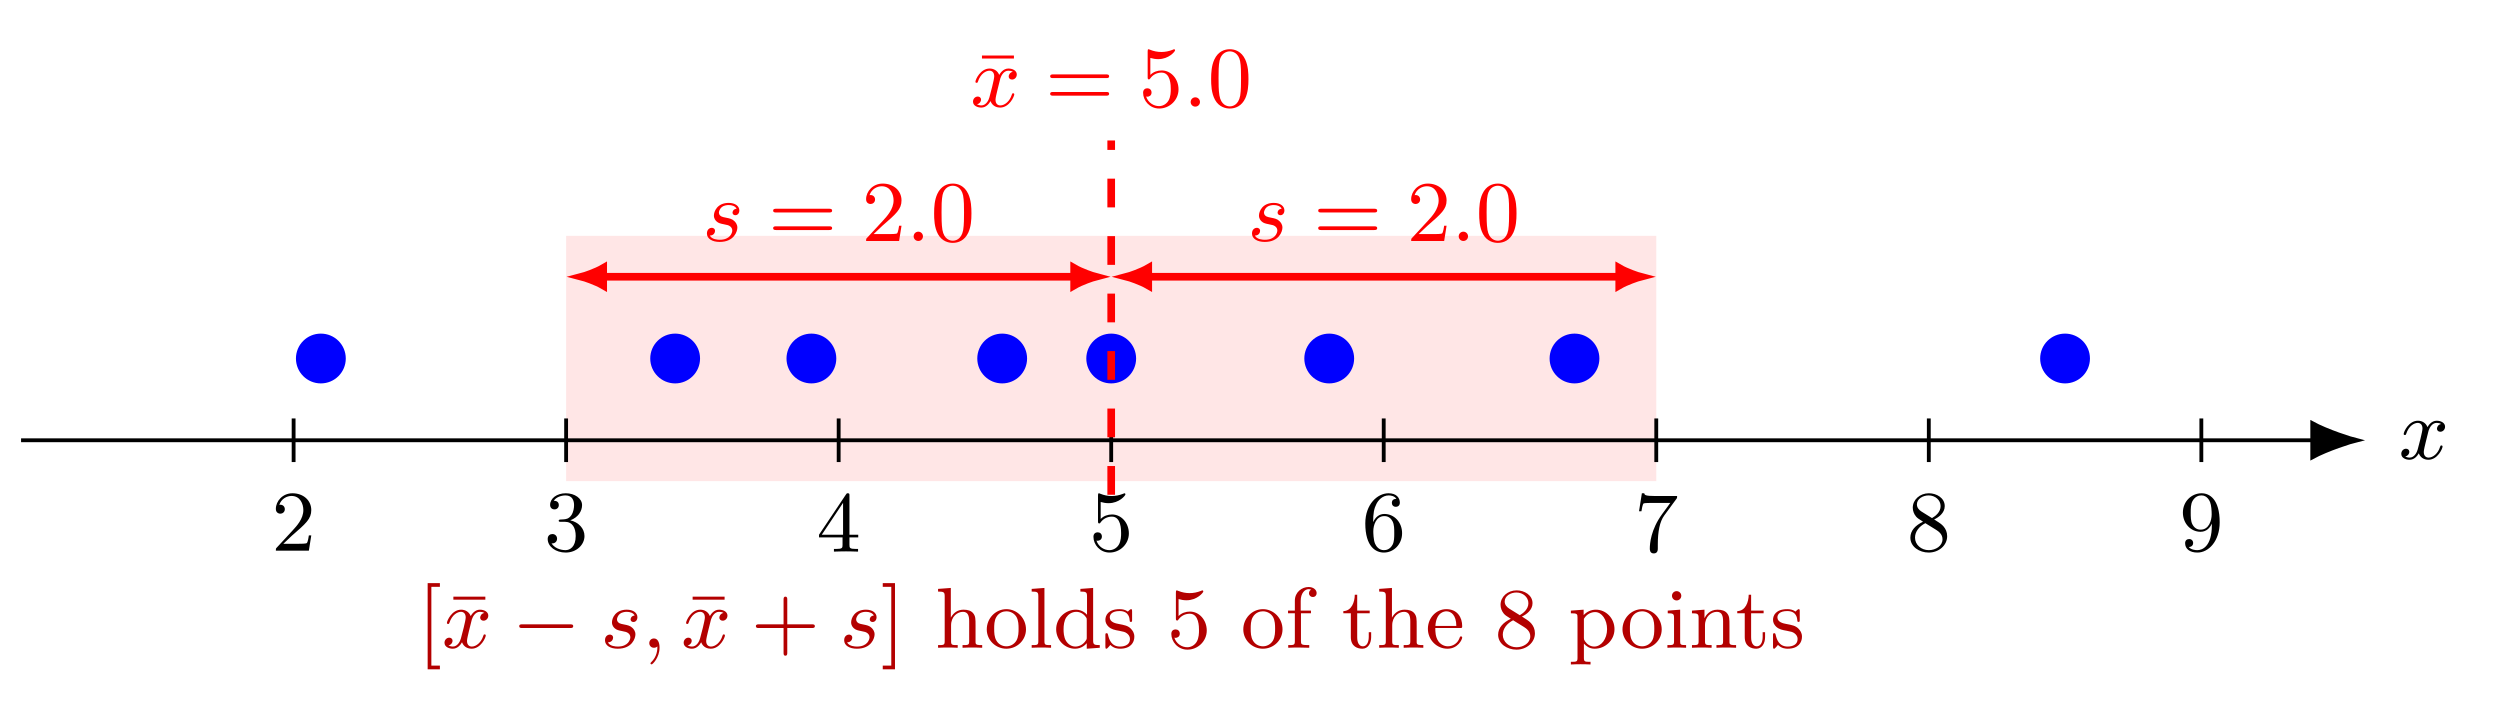
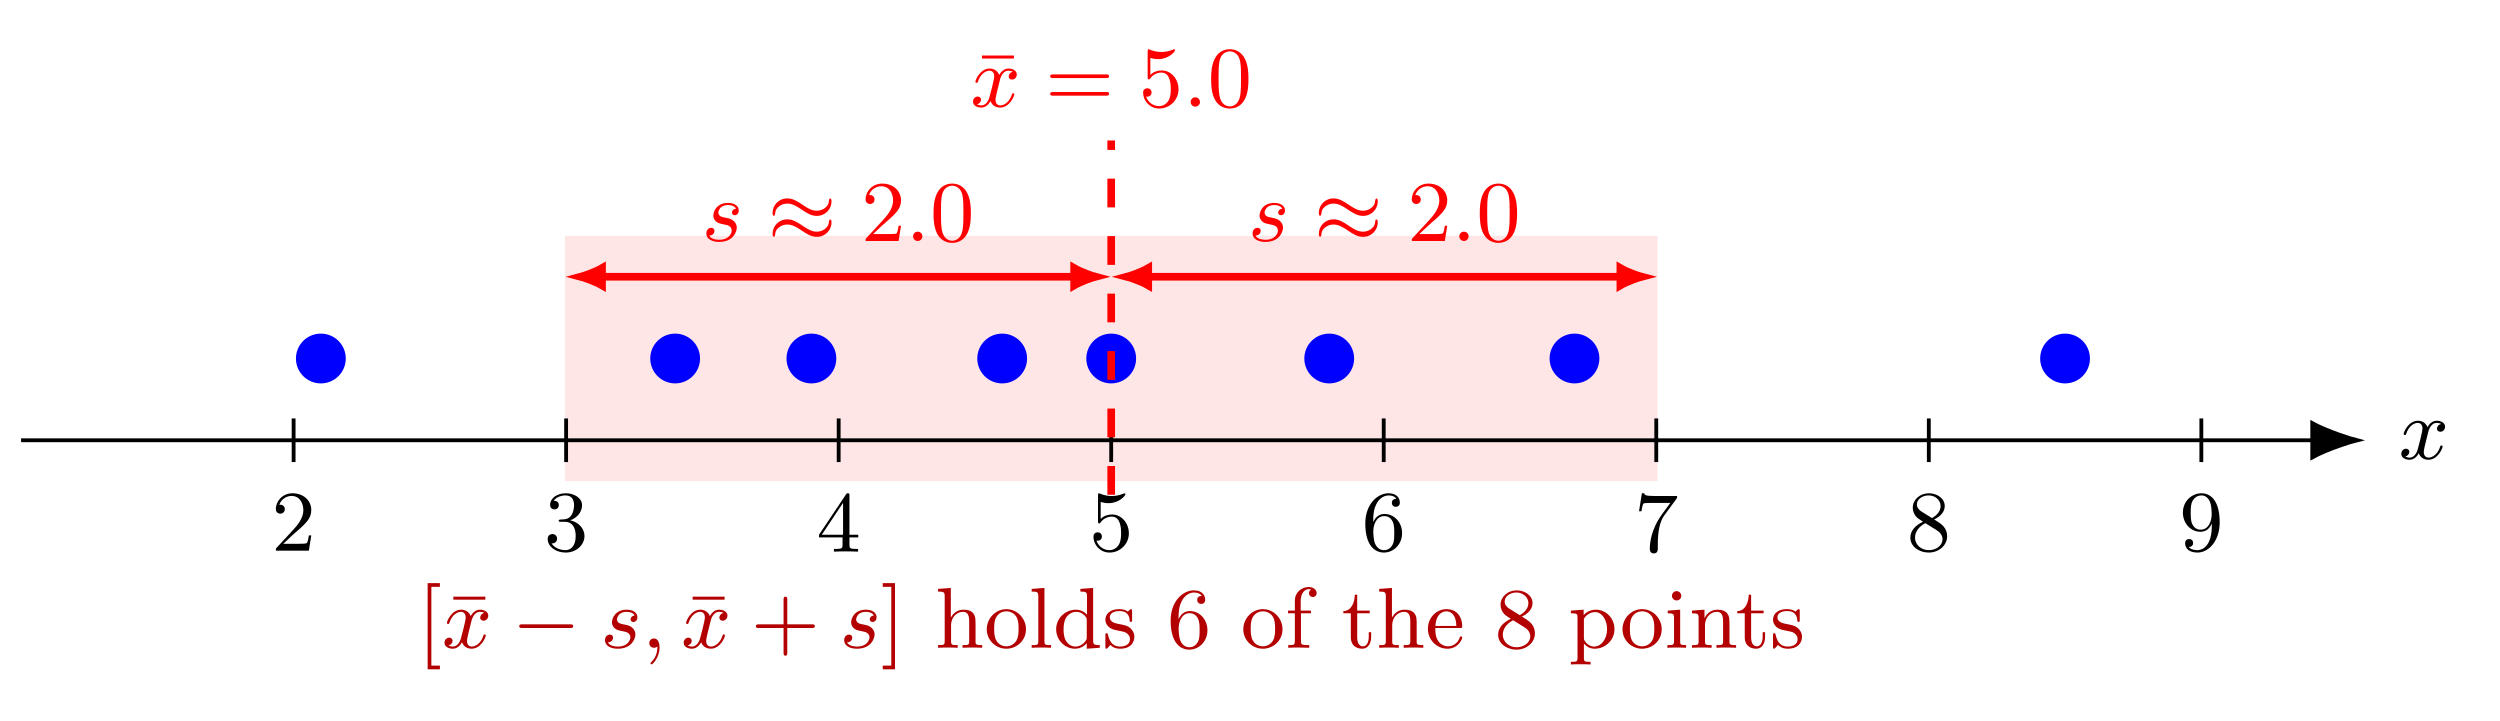
<svg xmlns="http://www.w3.org/2000/svg" version="1.1" viewBox="0 -74.93 260.028 74.93">
  <g id="page1">
    <g transform="matrix(1 0 0 -1 0 0)">
-       <path d="M58.883 24.887V50.398H172.27V24.887Z" fill="#ffe6e6" />
+       <path d="M58.762 24.887V50.398H172.391V24.887Z" fill="#ffe6e6" />
      <path d="M2.191 29.137H240.5" stroke="#000" fill="none" stroke-width=".399" stroke-miterlimit="10" />
      <path d="M245.148 29.137C244.578 29.277 242.07 30.063 240.5 30.918V27.359C242.07 28.215 244.578 29 245.148 29.137Z" />
      <path d="M245.148 29.137C244.578 29.277 242.07 30.063 240.5 30.918V27.359C242.07 28.215 244.578 29 245.148 29.137Z" stroke="#000" fill="none" stroke-width=".399" stroke-miterlimit="10" />
      <path d="M253.902 30.829C253.57 30.766 253.471 30.479 253.471 30.345C253.471 30.175 253.597 30.022 253.821 30.022C254.072 30.022 254.314 30.237 254.314 30.551C254.314 30.963 253.866 31.17 253.444 31.17C252.907 31.17 252.593 30.694 252.485 30.506C252.315 30.945 251.92 31.17 251.49 31.17C250.531 31.17 250.011 30.022 250.011 29.789C250.011 29.708 250.074 29.681 250.136 29.681C250.217 29.681 250.244 29.726 250.262 29.78C250.54 30.667 251.132 30.945 251.472 30.945C251.732 30.945 251.965 30.775 251.965 30.354C251.965 30.031 251.58 28.597 251.463 28.166C251.392 27.888 251.123 27.333 250.629 27.333C250.45 27.333 250.262 27.395 250.172 27.449C250.414 27.494 250.594 27.7 250.594 27.933C250.594 28.157 250.423 28.256 250.253 28.256C249.993 28.256 249.76 28.032 249.76 27.727C249.76 27.288 250.244 27.108 250.621 27.108C251.14 27.108 251.445 27.539 251.58 27.781C251.804 27.189 252.333 27.108 252.575 27.108C253.543 27.108 254.054 28.274 254.054 28.489C254.054 28.534 254.027 28.597 253.938 28.597C253.839 28.597 253.83 28.561 253.785 28.426C253.588 27.781 253.068 27.333 252.602 27.333C252.342 27.333 252.1 27.494 252.1 27.924C252.1 28.121 252.225 28.615 252.306 28.955C252.342 29.116 252.584 30.085 252.602 30.147C252.709 30.47 252.978 30.945 253.435 30.945C253.597 30.945 253.767 30.919 253.902 30.829Z" />
      <path d="M30.539 31.406V26.871" stroke="#000" fill="none" stroke-width=".399" stroke-miterlimit="10" />
      <path d="M32.376 19.241H32.125C32.107 19.124 32.035 18.595 31.918 18.452C31.865 18.371 31.246 18.371 31.067 18.371H29.471L30.359 19.214C31.829 20.487 32.376 20.962 32.376 21.876C32.376 22.907 31.524 23.625 30.422 23.625C29.391 23.625 28.691 22.809 28.691 21.993C28.691 21.545 29.077 21.5 29.157 21.5C29.355 21.5 29.624 21.643 29.624 21.966C29.624 22.235 29.435 22.432 29.157 22.432C29.112 22.432 29.086 22.432 29.05 22.423C29.265 23.06 29.839 23.346 30.323 23.346C31.237 23.346 31.551 22.495 31.551 21.876C31.551 20.962 30.861 20.218 30.43 19.752L28.79 17.977C28.691 17.878 28.691 17.86 28.691 17.654H32.125L32.376 19.241Z" />
      <path d="M58.883 31.406V26.871" stroke="#000" fill="none" stroke-width=".399" stroke-miterlimit="10" />
      <path d="M60.793 19.178C60.793 19.958 60.175 20.621 59.314 20.81C60.148 21.123 60.542 21.778 60.542 22.396C60.542 23.087 59.78 23.625 58.848 23.625S57.217 23.096 57.217 22.414C57.217 22.118 57.414 21.948 57.674 21.948S58.122 22.136 58.122 22.396C58.122 22.71 57.907 22.845 57.602 22.845C57.835 23.221 58.382 23.401 58.821 23.401C59.565 23.401 59.709 22.809 59.709 22.387C59.709 22.118 59.655 21.688 59.431 21.347C59.153 20.944 58.839 20.926 58.579 20.908C58.355 20.89 58.337 20.89 58.265 20.89C58.185 20.881 58.113 20.872 58.113 20.774C58.113 20.657 58.185 20.657 58.337 20.657H58.758C59.538 20.657 59.879 20.03 59.879 19.178C59.879 18.031 59.269 17.708 58.812 17.708C58.642 17.708 57.772 17.753 57.369 18.416C57.692 18.371 57.942 18.595 57.942 18.9C57.942 19.196 57.718 19.384 57.458 19.384C57.234 19.384 56.966 19.25 56.966 18.873C56.966 18.075 57.799 17.457 58.839 17.457C59.96 17.457 60.793 18.264 60.793 19.178Z" />
      <path d="M87.23 31.406V26.871" stroke="#000" fill="none" stroke-width=".399" stroke-miterlimit="10" />
      <path d="M89.266 19.034V19.312H88.352V23.382C88.352 23.562 88.352 23.624 88.181 23.624C88.074 23.624 88.065 23.615 87.984 23.49L85.187 19.312V19.034H87.634V18.263C87.634 17.932 87.608 17.833 86.935 17.833H86.738V17.555C87.303 17.582 87.93 17.582 87.993 17.582C88.038 17.582 88.683 17.582 89.248 17.555V17.833H89.051C88.379 17.833 88.352 17.932 88.352 18.263V19.034H89.266ZM87.688 19.312H85.474L87.688 22.629V19.312Z" />
      <path d="M115.578 31.406V26.871" stroke="#000" fill="none" stroke-width=".399" stroke-miterlimit="10" />
      <path d="M117.415 19.447C117.415 20.532 116.644 21.419 115.667 21.419C115.236 21.419 114.797 21.276 114.483 20.953V22.719C114.752 22.638 115.03 22.594 115.308 22.594C116.411 22.594 117.056 23.391 117.056 23.508C117.056 23.589 117.002 23.625 116.957 23.625C116.957 23.625 116.922 23.625 116.841 23.58C116.42 23.409 116.007 23.338 115.631 23.338C115.245 23.338 114.842 23.409 114.43 23.58C114.34 23.625 114.313 23.625 114.313 23.625C114.205 23.625 114.205 23.535 114.205 23.382V20.747C114.205 20.586 114.205 20.487 114.331 20.487C114.403 20.487 114.43 20.523 114.483 20.603C114.752 20.98 115.182 21.195 115.649 21.195C116.608 21.195 116.608 19.815 116.608 19.492C116.608 19.214 116.608 18.658 116.357 18.255C116.115 17.878 115.738 17.708 115.389 17.708C114.86 17.708 114.259 18.04 114.044 18.703C114.044 18.703 114.107 18.685 114.17 18.685C114.349 18.685 114.609 18.801 114.609 19.124C114.609 19.402 114.411 19.563 114.17 19.563C113.981 19.563 113.73 19.456 113.73 19.097C113.73 18.281 114.411 17.457 115.407 17.457C116.491 17.457 117.415 18.335 117.415 19.447Z" />
      <path d="M143.922 31.406V26.871" stroke="#000" fill="none" stroke-width=".399" stroke-miterlimit="10" />
      <path d="M145.833 19.474C145.833 20.612 145.009 21.473 143.996 21.473C143.458 21.473 143.072 21.159 142.821 20.621C142.821 21.536 142.92 22.047 143.162 22.513C143.341 22.881 143.781 23.401 144.444 23.401C144.623 23.401 145.036 23.365 145.242 23.042C144.91 23.042 144.767 22.871 144.767 22.629C144.767 22.396 144.928 22.217 145.179 22.217S145.6 22.378 145.6 22.647C145.6 23.149 145.242 23.625 144.426 23.625C143.269 23.625 142.006 22.486 142.006 20.487C142.006 18.057 143.099 17.457 143.942 17.457C144.937 17.457 145.833 18.291 145.833 19.474ZM145.018 19.483C145.018 19.052 145.018 18.613 144.847 18.281C144.569 17.771 144.175 17.708 143.933 17.708C143.422 17.708 143.126 18.129 143.018 18.389C142.848 18.792 142.839 19.536 142.839 19.68C142.839 20.281 143.117 21.249 143.978 21.249C144.121 21.249 144.56 21.249 144.847 20.693C145.018 20.352 145.018 19.913 145.018 19.483Z" />
      <path d="M172.27 31.406V26.871" stroke="#000" fill="none" stroke-width=".399" stroke-miterlimit="10" />
      <path d="M174.439 23.337H172.207C171.078 23.337 171.051 23.454 171.024 23.624H170.773L170.477 21.751H170.728C170.764 21.957 170.836 22.459 170.952 22.566C171.015 22.62 171.723 22.62 171.848 22.62H173.731L172.871 21.446C171.705 19.841 171.598 18.38 171.598 17.869C171.598 17.77 171.598 17.367 172.01 17.367C172.431 17.367 172.431 17.761 172.431 17.878V18.317C172.431 19.635 172.628 20.675 173.104 21.32L174.359 23.032C174.439 23.131 174.439 23.149 174.439 23.337Z" />
      <path d="M200.617 31.406V26.871" stroke="#000" fill="none" stroke-width=".399" stroke-miterlimit="10" />
      <path d="M202.526 19.16C202.526 20.03 201.863 20.46 201.639 20.603C201.54 20.675 201.28 20.836 201.173 20.899C201.621 21.114 202.275 21.563 202.275 22.289C202.275 23.131 201.433 23.625 200.626 23.625C199.685 23.625 198.95 22.952 198.95 22.127C198.95 21.787 199.075 21.464 199.29 21.204C199.443 21.034 199.496 20.998 200.016 20.666C199.227 20.29 198.699 19.743 198.699 19.008C198.699 18.057 199.64 17.457 200.608 17.457C201.648 17.457 202.526 18.192 202.526 19.16ZM201.845 22.289C201.845 21.661 201.307 21.249 200.949 21.043L199.855 21.724C199.586 21.894 199.38 22.136 199.38 22.468C199.38 23.051 200.007 23.401 200.599 23.401C201.289 23.401 201.845 22.916 201.845 22.289ZM202.042 18.846C202.042 18.138 201.325 17.708 200.617 17.708C199.837 17.708 199.183 18.264 199.183 19.008C199.183 19.653 199.631 20.191 200.258 20.514L201.388 19.815C201.594 19.68 202.042 19.393 202.042 18.846Z" />
      <path d="M228.965 31.406V26.871" stroke="#000" fill="none" stroke-width=".399" stroke-miterlimit="10" />
      <path d="M230.872 20.603C230.872 23.033 229.797 23.625 228.99 23.625C227.959 23.625 227.045 22.791 227.045 21.616C227.045 20.478 227.869 19.617 228.882 19.617C229.537 19.617 229.895 20.092 230.057 20.478V20.281C230.057 18.093 229.062 17.708 228.551 17.708C228.344 17.708 227.887 17.744 227.654 18.04H227.69C227.762 18.021 228.111 18.093 228.111 18.452C228.111 18.685 227.95 18.864 227.699 18.864S227.277 18.703 227.277 18.434C227.277 17.842 227.753 17.457 228.56 17.457C229.716 17.457 230.872 18.64 230.872 20.603ZM230.039 21.428C230.039 20.774 229.743 19.841 228.9 19.841C228.757 19.841 228.317 19.841 228.031 20.397C227.86 20.738 227.86 21.177 227.86 21.607S227.86 22.486 228.049 22.827C228.317 23.284 228.667 23.401 228.99 23.401C229.599 23.401 229.842 22.782 229.877 22.692C230.003 22.361 230.039 21.814 230.039 21.428Z" />
      <path d="M35.965 37.641C35.965 39.074 34.805 40.231 33.371 40.231C31.941 40.231 30.781 39.074 30.781 37.641C30.781 36.211 31.941 35.051 33.371 35.051C34.805 35.051 35.965 36.211 35.965 37.641Z" fill="#00f" />
      <path d="M72.813 37.641C72.813 39.074 71.652 40.231 70.223 40.231S67.633 39.074 67.633 37.641C67.633 36.211 68.793 35.051 70.223 35.051S72.813 36.211 72.813 37.641Z" fill="#00f" />
      <path d="M86.984 37.641C86.984 39.074 85.828 40.231 84.395 40.231C82.965 40.231 81.805 39.074 81.805 37.641C81.805 36.211 82.965 35.051 84.395 35.051C85.828 35.051 86.984 36.211 86.984 37.641Z" fill="#00f" />
      <path d="M106.828 37.641C106.828 39.074 105.668 40.231 104.238 40.231C102.809 40.231 101.648 39.074 101.648 37.641C101.648 36.211 102.809 35.051 104.238 35.051C105.668 35.051 106.828 36.211 106.828 37.641Z" fill="#00f" />
      <path d="M118.168 37.641C118.168 39.074 117.008 40.231 115.578 40.231S112.988 39.074 112.988 37.641C112.988 36.211 114.148 35.051 115.578 35.051S118.168 36.211 118.168 37.641Z" fill="#00f" />
      <path d="M140.844 37.641C140.844 39.074 139.684 40.231 138.254 40.231S135.664 39.074 135.664 37.641C135.664 36.211 136.824 35.051 138.254 35.051S140.844 36.211 140.844 37.641Z" fill="#00f" />
      <path d="M166.355 37.641C166.355 39.074 165.195 40.231 163.766 40.231S161.176 39.074 161.176 37.641C161.176 36.211 162.336 35.051 163.766 35.051S166.355 36.211 166.355 37.641Z" fill="#00f" />
      <path d="M217.379 37.641C217.379 39.074 216.219 40.231 214.789 40.231S212.199 39.074 212.199 37.641C212.199 36.211 213.359 35.051 214.789 35.051S217.379 36.211 217.379 37.641Z" fill="#00f" />
      <path d="M115.578 23.469V60.32" stroke="#f00" fill="none" stroke-width=".797" stroke-miterlimit="10" stroke-dasharray="2.989 2.989" />
      <path d="M105.46 68.842V69.155H102.135V68.842H105.46Z" fill="#f00" />
      <path d="M105.346 67.461C105.014 67.398 104.915 67.111 104.915 66.977C104.915 66.807 105.041 66.654 105.265 66.654C105.516 66.654 105.758 66.869 105.758 67.183C105.758 67.595 105.31 67.802 104.888 67.802C104.351 67.802 104.037 67.326 103.929 67.138C103.759 67.577 103.364 67.802 102.934 67.802C101.975 67.802 101.455 66.654 101.455 66.421C101.455 66.34 101.518 66.313 101.58 66.313C101.661 66.313 101.688 66.358 101.706 66.412C101.984 67.299 102.576 67.577 102.916 67.577C103.176 67.577 103.409 67.407 103.409 66.986C103.409 66.663 103.024 65.229 102.907 64.798C102.836 64.52 102.567 63.965 102.073 63.965C101.894 63.965 101.706 64.027 101.616 64.081C101.858 64.126 102.038 64.332 102.038 64.565C102.038 64.789 101.867 64.888 101.697 64.888C101.437 64.888 101.204 64.664 101.204 64.359C101.204 63.92 101.688 63.74 102.065 63.74C102.584 63.74 102.889 64.171 103.024 64.413C103.248 63.821 103.777 63.74 104.019 63.74C104.987 63.74 105.498 64.906 105.498 65.121C105.498 65.166 105.471 65.229 105.382 65.229C105.283 65.229 105.274 65.193 105.229 65.058C105.032 64.413 104.512 63.965 104.046 63.965C103.786 63.965 103.544 64.126 103.544 64.556C103.544 64.753 103.669 65.247 103.75 65.587C103.786 65.748 104.028 66.717 104.046 66.779C104.153 67.102 104.422 67.577 104.879 67.577C105.041 67.577 105.211 67.551 105.346 67.461Z" fill="#f00" />
      <path d="M115.065 66.807C115.191 66.807 115.361 66.807 115.361 66.995C115.361 67.192 115.164 67.192 115.029 67.192H109.561C109.426 67.192 109.229 67.192 109.229 66.995C109.229 66.807 109.408 66.807 109.525 66.807H115.065ZM115.029 64.977C115.164 64.977 115.361 64.977 115.361 65.175C115.361 65.363 115.191 65.363 115.065 65.363H109.525C109.408 65.363 109.229 65.363 109.229 65.175C109.229 64.977 109.426 64.977 109.561 64.977H115.029Z" fill="#f00" />
      <path d="M119.37 66.932C119.37 66.771 119.37 66.672 119.495 66.672C119.567 66.672 119.594 66.708 119.648 66.788C119.917 67.165 120.347 67.38 120.813 67.38C121.773 67.38 121.773 66 121.773 65.677C121.773 65.399 121.773 64.843 121.521 64.44C121.279 64.063 120.903 63.893 120.553 63.893C120.024 63.893 119.424 64.225 119.208 64.888C119.218 64.888 119.271 64.87 119.334 64.87C119.513 64.87 119.773 64.987 119.773 65.309C119.773 65.587 119.576 65.748 119.334 65.748C119.146 65.748 118.895 65.641 118.895 65.282C118.895 64.467 119.576 63.642 120.571 63.642C121.656 63.642 122.579 64.52 122.579 65.632C122.579 66.717 121.808 67.604 120.831 67.604C120.401 67.604 119.962 67.461 119.648 67.138V68.904C119.917 68.823 120.195 68.779 120.473 68.779C121.575 68.779 122.221 69.577 122.221 69.693C122.221 69.774 122.167 69.81 122.122 69.81C122.104 69.81 122.086 69.81 122.006 69.765C121.584 69.594 121.172 69.523 120.795 69.523C120.41 69.523 120.006 69.594 119.594 69.765C119.504 69.81 119.486 69.81 119.478 69.81C119.37 69.81 119.37 69.72 119.37 69.567V66.932Z" fill="#f00" />
      <path d="M124.81 64.323C124.81 64.583 124.604 64.807 124.326 64.807S123.842 64.583 123.842 64.323S124.048 63.839 124.326 63.839S124.81 64.063 124.81 64.323Z" fill="#f00" />
      <path d="M129.853 66.708C129.853 67.308 129.826 68.079 129.513 68.752C129.118 69.594 128.437 69.81 127.917 69.81C127.379 69.81 126.698 69.594 126.303 68.734C126.016 68.115 125.971 67.389 125.971 66.708C125.971 66.125 125.99 65.256 126.375 64.547C126.796 63.785 127.496 63.642 127.908 63.642C128.491 63.642 129.154 63.893 129.531 64.717C129.8 65.318 129.853 65.991 129.853 66.708ZM127.917 63.866C127.648 63.866 127.003 63.992 126.832 65.004C126.743 65.533 126.743 66.304 126.743 66.815C126.743 67.425 126.743 68.133 126.85 68.626C127.03 69.424 127.603 69.586 127.908 69.586C128.249 69.586 128.813 69.406 128.984 68.572C129.082 68.079 129.082 67.38 129.082 66.815C129.082 66.26 129.082 65.507 128.993 64.977C128.805 63.956 128.141 63.866 127.917 63.866Z" fill="#f00" />
-       <path d="M62.738 46.145H111.723" stroke="#f00" fill="none" stroke-width=".797" stroke-miterlimit="10" />
-       <path d="M60.527 46.144C60.801 46.074 61.992 45.68 62.738 45.246V47.047C61.992 46.613 60.801 46.215 60.527 46.144Z" fill="#f00" />
-       <path d="M60.527 46.144C60.801 46.074 61.992 45.68 62.738 45.246V47.047C61.992 46.613 60.801 46.215 60.527 46.144Z" stroke="#f00" fill="none" stroke-width=".797" stroke-miterlimit="10" />
+       <path d="M62.617 46.145H111.723" stroke="#f00" fill="none" stroke-width=".797" stroke-miterlimit="10" />
+       <path d="M60.406 46.144C60.676 46.074 61.871 45.68 62.617 45.246V47.047C61.871 46.613 60.676 46.215 60.406 46.144Z" fill="#f00" />
+       <path d="M60.406 46.144C60.676 46.074 61.871 45.68 62.617 45.246V47.047C61.871 46.613 60.676 46.215 60.406 46.144Z" stroke="#f00" fill="none" stroke-width=".797" stroke-miterlimit="10" />
      <path d="M113.934 46.144C113.664 46.215 112.469 46.613 111.723 47.047V45.246C112.469 45.68 113.664 46.074 113.934 46.144Z" fill="#f00" />
      <path d="M113.934 46.144C113.664 46.215 112.469 46.613 111.723 47.047V45.246C112.469 45.68 113.664 46.074 113.934 46.144Z" stroke="#f00" fill="none" stroke-width=".797" stroke-miterlimit="10" />
-       <path d="M76.612 53.218C76.226 53.182 76.191 52.877 76.191 52.814C76.191 52.662 76.307 52.546 76.478 52.546C76.729 52.546 76.899 52.752 76.899 53.047C76.899 53.496 76.46 53.827 75.796 53.827C74.595 53.827 74.254 52.931 74.254 52.518C74.254 52.178 74.425 51.999 74.541 51.891C74.721 51.721 74.962 51.667 75.285 51.604C75.689 51.523 75.778 51.506 75.94 51.389C76.083 51.282 76.164 51.138 76.164 50.95C76.164 50.717 75.949 49.991 74.864 49.991C74.658 49.991 74.03 50.017 73.833 50.43C74.281 50.43 74.371 50.788 74.371 50.914C74.371 51.183 74.129 51.237 74.03 51.237C73.869 51.237 73.528 51.111 73.528 50.645C73.528 50.089 74.093 49.766 74.855 49.766C76.361 49.766 76.693 50.869 76.693 51.255C76.693 51.595 76.505 51.81 76.397 51.918C76.164 52.16 75.877 52.214 75.563 52.277C75.456 52.303 75.258 52.339 75.231 52.348C74.936 52.411 74.774 52.59 74.774 52.814C74.774 52.913 74.837 53.2 75.088 53.397S75.68 53.603 75.796 53.603C76.11 53.603 76.478 53.505 76.612 53.218Z" fill="#f00" />
-       <path d="M86.253 52.832C86.379 52.832 86.549 52.832 86.549 53.021C86.549 53.218 86.352 53.218 86.217 53.218H80.749C80.614 53.218 80.417 53.218 80.417 53.021C80.417 52.832 80.596 52.832 80.713 52.832H86.253ZM86.217 51.003C86.352 51.003 86.549 51.003 86.549 51.201C86.549 51.389 86.379 51.389 86.253 51.389H80.713C80.596 51.389 80.417 51.389 80.417 51.201C80.417 51.003 80.614 51.003 80.749 51.003H86.217Z" fill="#f00" />
-       <path d="M93.767 51.452H93.516C93.498 51.335 93.426 50.806 93.31 50.663C93.256 50.582 92.638 50.582 92.458 50.582H90.863L91.75 51.425C93.221 52.698 93.767 53.173 93.767 54.087C93.767 55.118 92.916 55.836 91.813 55.836C90.782 55.836 90.083 55.02 90.083 54.204C90.083 53.756 90.468 53.711 90.549 53.711C90.746 53.711 91.015 53.854 91.015 54.177C91.015 54.446 90.827 54.643 90.549 54.643C90.504 54.643 90.477 54.643 90.441 54.634C90.656 55.271 91.23 55.557 91.714 55.557C92.629 55.557 92.942 54.706 92.942 54.087C92.942 53.173 92.252 52.429 91.822 51.963L90.181 50.188C90.083 50.089 90.083 50.071 90.083 49.865H93.516L93.767 51.452Z" fill="#f00" />
-       <path d="M95.998 50.349C95.998 50.609 95.792 50.833 95.514 50.833S95.03 50.609 95.03 50.349S95.236 49.865 95.514 49.865S95.998 50.089 95.998 50.349Z" fill="#f00" />
-       <path d="M101.041 52.734C101.041 53.334 101.014 54.105 100.701 54.778C100.306 55.62 99.625 55.836 99.105 55.836C98.567 55.836 97.886 55.62 97.491 54.76C97.204 54.141 97.159 53.415 97.159 52.734C97.159 52.151 97.178 51.282 97.563 50.573C97.984 49.811 98.684 49.668 99.096 49.668C99.679 49.668 100.342 49.919 100.719 50.743C100.988 51.344 101.041 52.017 101.041 52.734ZM99.105 49.892C98.836 49.892 98.191 50.017 98.02 51.03C97.931 51.559 97.931 52.33 97.931 52.841C97.931 53.451 97.931 54.159 98.038 54.652C98.218 55.45 98.791 55.612 99.096 55.612C99.437 55.612 100.001 55.432 100.172 54.598C100.27 54.105 100.27 53.406 100.27 52.841C100.27 52.286 100.27 51.532 100.181 51.003C99.993 49.982 99.329 49.892 99.105 49.892Z" fill="#f00" />
-       <path d="M119.43 46.145H168.418" stroke="#f00" fill="none" stroke-width=".797" stroke-miterlimit="10" />
+       <path d="M76.552 53.218C76.166 53.182 76.131 52.877 76.131 52.814C76.131 52.662 76.247 52.546 76.418 52.546C76.669 52.546 76.839 52.752 76.839 53.047C76.839 53.496 76.4 53.827 75.736 53.827C74.535 53.827 74.194 52.931 74.194 52.518C74.194 52.178 74.365 51.999 74.481 51.891C74.66 51.721 74.902 51.667 75.225 51.604C75.629 51.523 75.718 51.506 75.88 51.389C76.023 51.282 76.104 51.138 76.104 50.95C76.104 50.717 75.889 49.991 74.804 49.991C74.598 49.991 73.97 50.017 73.773 50.43C74.221 50.43 74.311 50.788 74.311 50.914C74.311 51.183 74.069 51.237 73.97 51.237C73.809 51.237 73.468 51.111 73.468 50.645C73.468 50.089 74.033 49.766 74.795 49.766C76.301 49.766 76.633 50.869 76.633 51.255C76.633 51.595 76.445 51.81 76.337 51.918C76.104 52.16 75.817 52.214 75.503 52.277C75.395 52.303 75.198 52.339 75.171 52.348C74.875 52.411 74.714 52.59 74.714 52.814C74.714 52.913 74.777 53.2 75.028 53.397S75.62 53.603 75.736 53.603C76.05 53.603 76.418 53.505 76.552 53.218Z" fill="#f00" />
+       <path d="M86.488 53.989C86.488 54.222 86.407 54.285 86.353 54.285C86.255 54.285 86.228 54.105 86.219 54.069C86.201 53.863 86.183 53.577 85.78 53.281C85.573 53.119 85.269 53.012 84.955 53.012C84.453 53.012 84.014 53.262 83.476 53.63C82.92 54.007 82.454 54.294 81.889 54.294C80.992 54.294 80.356 53.585 80.356 52.778C80.356 52.546 80.437 52.483 80.49 52.483C80.58 52.483 80.616 52.644 80.625 52.698C80.634 52.886 80.652 53.191 81.064 53.487C81.27 53.648 81.575 53.756 81.889 53.756C82.391 53.756 82.839 53.496 83.359 53.146C83.942 52.743 84.399 52.474 84.955 52.474C85.852 52.474 86.488 53.182 86.488 53.989ZM86.488 51.81C86.488 52.026 86.416 52.106 86.353 52.106C86.255 52.106 86.228 51.927 86.219 51.891C86.201 51.685 86.183 51.398 85.78 51.102C85.547 50.923 85.242 50.833 84.955 50.833C84.453 50.833 84.014 51.084 83.476 51.452C82.92 51.828 82.454 52.115 81.889 52.115C80.992 52.115 80.356 51.407 80.356 50.6C80.356 50.367 80.437 50.304 80.49 50.304C80.58 50.304 80.616 50.466 80.625 50.519C80.634 50.708 80.652 51.012 81.064 51.308C81.27 51.47 81.575 51.577 81.889 51.577C82.391 51.577 82.839 51.317 83.359 50.968C83.942 50.564 84.399 50.295 84.955 50.295C85.86 50.295 86.488 51.012 86.488 51.81Z" fill="#f00" />
+       <path d="M93.715 51.452H93.464C93.446 51.335 93.374 50.806 93.257 50.663C93.204 50.582 92.585 50.582 92.406 50.582H90.81L91.698 51.425C93.168 52.698 93.715 53.173 93.715 54.087C93.715 55.118 92.863 55.836 91.761 55.836C90.73 55.836 90.03 55.02 90.03 54.204C90.03 53.756 90.416 53.711 90.496 53.711C90.694 53.711 90.963 53.854 90.963 54.177C90.963 54.446 90.774 54.643 90.496 54.643C90.451 54.643 90.425 54.643 90.389 54.634C90.604 55.271 91.178 55.557 91.662 55.557C92.576 55.557 92.89 54.706 92.89 54.087C92.89 53.173 92.2 52.429 91.769 51.963L90.129 50.188C90.03 50.089 90.03 50.071 90.03 49.865H93.464L93.715 51.452Z" fill="#f00" />
+       <path d="M95.937 50.349C95.937 50.609 95.731 50.833 95.453 50.833S94.969 50.609 94.969 50.349S95.175 49.865 95.453 49.865S95.937 50.089 95.937 50.349Z" fill="#f00" />
+       <path d="M100.98 52.734C100.98 53.334 100.953 54.105 100.64 54.778C100.245 55.62 99.564 55.836 99.044 55.836C98.506 55.836 97.825 55.62 97.43 54.76C97.143 54.141 97.098 53.415 97.098 52.734C97.098 52.151 97.117 51.282 97.502 50.573C97.923 49.811 98.622 49.668 99.035 49.668C99.618 49.668 100.281 49.919 100.657 50.743C100.927 51.344 100.98 52.017 100.98 52.734ZM99.044 49.892C98.775 49.892 98.13 50.017 97.959 51.03C97.87 51.559 97.87 52.33 97.87 52.841C97.87 53.451 97.87 54.159 97.977 54.652C98.157 55.45 98.73 55.612 99.035 55.612C99.376 55.612 99.94 55.432 100.111 54.598C100.209 54.105 100.209 53.406 100.209 52.841C100.209 52.286 100.209 51.532 100.12 51.003C99.932 49.982 99.268 49.892 99.044 49.892Z" fill="#f00" />
+       <path d="M119.43 46.145H168.539" stroke="#f00" fill="none" stroke-width=".797" stroke-miterlimit="10" />
      <path d="M117.219 46.144C117.493 46.074 118.684 45.68 119.43 45.246V47.047C118.684 46.613 117.493 46.215 117.219 46.144Z" fill="#f00" />
      <path d="M117.219 46.144C117.493 46.074 118.684 45.68 119.43 45.246V47.047C118.684 46.613 117.493 46.215 117.219 46.144Z" stroke="#f00" fill="none" stroke-width=".797" stroke-miterlimit="10" />
-       <path d="M170.629 46.144C170.356 46.215 169.164 46.613 168.418 47.047V45.246C169.164 45.68 170.356 46.074 170.629 46.144Z" fill="#f00" />
-       <path d="M170.629 46.144C170.356 46.215 169.164 46.613 168.418 47.047V45.246C169.164 45.68 170.356 46.074 170.629 46.144Z" stroke="#f00" fill="none" stroke-width=".797" stroke-miterlimit="10" />
-       <path d="M133.305 53.218C132.919 53.182 132.884 52.877 132.884 52.814C132.884 52.662 133 52.546 133.171 52.546C133.422 52.546 133.592 52.752 133.592 53.047C133.592 53.496 133.153 53.827 132.489 53.827C131.288 53.827 130.947 52.931 130.947 52.518C130.947 52.178 131.118 51.999 131.234 51.891C131.414 51.721 131.655 51.667 131.978 51.604C132.382 51.523 132.471 51.506 132.633 51.389C132.776 51.282 132.857 51.138 132.857 50.95C132.857 50.717 132.642 49.991 131.557 49.991C131.351 49.991 130.723 50.017 130.526 50.43C130.974 50.43 131.064 50.788 131.064 50.914C131.064 51.183 130.822 51.237 130.723 51.237C130.562 51.237 130.221 51.111 130.221 50.645C130.221 50.089 130.786 49.766 131.548 49.766C133.054 49.766 133.386 50.869 133.386 51.255C133.386 51.595 133.198 51.81 133.09 51.918C132.857 52.16 132.57 52.214 132.256 52.277C132.149 52.303 131.951 52.339 131.924 52.348C131.629 52.411 131.467 52.59 131.467 52.814C131.467 52.913 131.53 53.2 131.781 53.397S132.373 53.603 132.489 53.603C132.803 53.603 133.171 53.505 133.305 53.218Z" fill="#f00" />
-       <path d="M142.946 52.832C143.071 52.832 143.242 52.832 143.242 53.021C143.242 53.218 143.045 53.218 142.91 53.218H137.442C137.307 53.218 137.11 53.218 137.11 53.021C137.11 52.832 137.289 52.832 137.406 52.832H142.946ZM142.91 51.003C143.045 51.003 143.242 51.003 143.242 51.201C143.242 51.389 143.071 51.389 142.946 51.389H137.406C137.289 51.389 137.11 51.389 137.11 51.201C137.11 51.003 137.307 51.003 137.442 51.003H142.91Z" fill="#f00" />
-       <path d="M150.46 51.452H150.209C150.191 51.335 150.119 50.806 150.003 50.663C149.949 50.582 149.331 50.582 149.151 50.582H147.556L148.443 51.425C149.914 52.698 150.46 53.173 150.46 54.087C150.46 55.118 149.609 55.836 148.506 55.836C147.475 55.836 146.776 55.02 146.776 54.204C146.776 53.756 147.161 53.711 147.242 53.711C147.439 53.711 147.708 53.854 147.708 54.177C147.708 54.446 147.52 54.643 147.242 54.643C147.197 54.643 147.17 54.643 147.134 54.634C147.349 55.271 147.923 55.557 148.407 55.557C149.322 55.557 149.635 54.706 149.635 54.087C149.635 53.173 148.945 52.429 148.515 51.963L146.874 50.188C146.776 50.089 146.776 50.071 146.776 49.865H150.209L150.46 51.452Z" fill="#f00" />
-       <path d="M152.691 50.349C152.691 50.609 152.485 50.833 152.207 50.833S151.723 50.609 151.723 50.349S151.929 49.865 152.207 49.865S152.691 50.089 152.691 50.349Z" fill="#f00" />
-       <path d="M157.734 52.734C157.734 53.334 157.707 54.105 157.394 54.778C156.999 55.62 156.318 55.836 155.798 55.836C155.26 55.836 154.579 55.62 154.184 54.76C153.897 54.141 153.852 53.415 153.852 52.734C153.852 52.151 153.871 51.282 154.256 50.573C154.677 49.811 155.376 49.668 155.789 49.668C156.372 49.668 157.035 49.919 157.411 50.743C157.681 51.344 157.734 52.017 157.734 52.734ZM155.798 49.892C155.529 49.892 154.884 50.017 154.713 51.03C154.624 51.559 154.624 52.33 154.624 52.841C154.624 53.451 154.624 54.159 154.731 54.652C154.911 55.45 155.484 55.612 155.789 55.612C156.13 55.612 156.694 55.432 156.865 54.598C156.963 54.105 156.963 53.406 156.963 52.841C156.963 52.286 156.963 51.532 156.874 51.003C156.686 49.982 156.022 49.892 155.798 49.892Z" fill="#f00" />
+       <path d="M170.75 46.144C170.476 46.215 169.285 46.613 168.539 47.047V45.246C169.285 45.68 170.476 46.074 170.75 46.144Z" fill="#f00" />
+       <path d="M170.75 46.144C170.476 46.215 169.285 46.613 168.539 47.047V45.246C169.285 45.68 170.476 46.074 170.75 46.144Z" stroke="#f00" fill="none" stroke-width=".797" stroke-miterlimit="10" />
+       <path d="M133.366 53.218C132.98 53.182 132.945 52.877 132.945 52.814C132.945 52.662 133.061 52.546 133.232 52.546C133.483 52.546 133.653 52.752 133.653 53.047C133.653 53.496 133.214 53.827 132.55 53.827C131.349 53.827 131.008 52.931 131.008 52.518C131.008 52.178 131.179 51.999 131.295 51.891C131.475 51.721 131.716 51.667 132.039 51.604C132.443 51.523 132.532 51.506 132.694 51.389C132.837 51.282 132.918 51.138 132.918 50.95C132.918 50.717 132.703 49.991 131.618 49.991C131.412 49.991 130.784 50.017 130.587 50.43C131.035 50.43 131.125 50.788 131.125 50.914C131.125 51.183 130.883 51.237 130.784 51.237C130.623 51.237 130.282 51.111 130.282 50.645C130.282 50.089 130.847 49.766 131.609 49.766C133.115 49.766 133.447 50.869 133.447 51.255C133.447 51.595 133.259 51.81 133.151 51.918C132.918 52.16 132.631 52.214 132.317 52.277C132.21 52.303 132.012 52.339 131.985 52.348C131.69 52.411 131.528 52.59 131.528 52.814C131.528 52.913 131.591 53.2 131.842 53.397S132.434 53.603 132.55 53.603C132.864 53.603 133.232 53.505 133.366 53.218Z" fill="#f00" />
+       <path d="M143.303 53.989C143.303 54.222 143.222 54.285 143.168 54.285C143.07 54.285 143.043 54.105 143.034 54.069C143.016 53.863 142.998 53.577 142.595 53.281C142.388 53.119 142.084 53.012 141.77 53.012C141.268 53.012 140.829 53.262 140.291 53.63C139.735 54.007 139.269 54.294 138.704 54.294C137.808 54.294 137.171 53.585 137.171 52.778C137.171 52.546 137.252 52.483 137.305 52.483C137.395 52.483 137.431 52.644 137.44 52.698C137.449 52.886 137.467 53.191 137.879 53.487C138.085 53.648 138.39 53.756 138.704 53.756C139.206 53.756 139.654 53.496 140.174 53.146C140.757 52.743 141.214 52.474 141.77 52.474C142.667 52.474 143.303 53.182 143.303 53.989ZM143.303 51.81C143.303 52.026 143.231 52.106 143.168 52.106C143.07 52.106 143.043 51.927 143.034 51.891C143.016 51.685 142.998 51.398 142.595 51.102C142.362 50.923 142.057 50.833 141.77 50.833C141.268 50.833 140.829 51.084 140.291 51.452C139.735 51.828 139.269 52.115 138.704 52.115C137.808 52.115 137.171 51.407 137.171 50.6C137.171 50.367 137.252 50.304 137.305 50.304C137.395 50.304 137.431 50.466 137.44 50.519C137.449 50.708 137.467 51.012 137.879 51.308C138.085 51.47 138.39 51.577 138.704 51.577C139.206 51.577 139.654 51.317 140.174 50.968C140.757 50.564 141.214 50.295 141.77 50.295C142.675 50.295 143.303 51.012 143.303 51.81Z" fill="#f00" />
+       <path d="M150.529 51.452H150.278C150.26 51.335 150.188 50.806 150.071 50.663C150.018 50.582 149.399 50.582 149.22 50.582H147.624L148.512 51.425C149.982 52.698 150.529 53.173 150.529 54.087C150.529 55.118 149.677 55.836 148.574 55.836C147.544 55.836 146.844 55.02 146.844 54.204C146.844 53.756 147.23 53.711 147.31 53.711C147.508 53.711 147.777 53.854 147.777 54.177C147.777 54.446 147.588 54.643 147.31 54.643C147.265 54.643 147.239 54.643 147.203 54.634C147.418 55.271 147.992 55.557 148.476 55.557C149.39 55.557 149.704 54.706 149.704 54.087C149.704 53.173 149.014 52.429 148.583 51.963L146.943 50.188C146.844 50.089 146.844 50.071 146.844 49.865H150.278L150.529 51.452Z" fill="#f00" />
+       <path d="M152.752 50.349C152.752 50.609 152.546 50.833 152.268 50.833S151.784 50.609 151.784 50.349S151.99 49.865 152.268 49.865S152.752 50.089 152.752 50.349Z" fill="#f00" />
+       <path d="M157.795 52.734C157.795 53.334 157.768 54.105 157.455 54.778C157.06 55.62 156.379 55.836 155.859 55.836C155.321 55.836 154.64 55.62 154.245 54.76C153.958 54.141 153.913 53.415 153.913 52.734C153.913 52.151 153.932 51.282 154.317 50.573C154.738 49.811 155.437 49.668 155.85 49.668C156.433 49.668 157.096 49.919 157.472 50.743C157.742 51.344 157.795 52.017 157.795 52.734ZM155.859 49.892C155.59 49.892 154.945 50.017 154.774 51.03C154.685 51.559 154.685 52.33 154.685 52.841C154.685 53.451 154.685 54.159 154.792 54.652C154.972 55.45 155.545 55.612 155.85 55.612C156.191 55.612 156.755 55.432 156.926 54.598C157.024 54.105 157.024 53.406 157.024 52.841C157.024 52.286 157.024 51.532 156.935 51.003C156.747 49.982 156.083 49.892 155.859 49.892Z" fill="#f00" />
      <path d="M45.754 5.314V5.699H44.866V13.893H45.754V14.278H44.481V5.314H45.754Z" fill="#b30000" />
      <path d="M50.482 12.557V12.871H47.156V12.557H50.482Z" fill="#b30000" />
      <path d="M50.375 11.177C50.043 11.114 49.944 10.827 49.944 10.693C49.944 10.522 50.07 10.37 50.294 10.37C50.545 10.37 50.787 10.585 50.787 10.899C50.787 11.311 50.339 11.517 49.917 11.517C49.38 11.517 49.066 11.042 48.958 10.854C48.788 11.293 48.393 11.517 47.963 11.517C47.004 11.517 46.484 10.37 46.484 10.137C46.484 10.056 46.547 10.029 46.609 10.029C46.69 10.029 46.717 10.074 46.735 10.128C47.013 11.015 47.605 11.293 47.945 11.293C48.205 11.293 48.438 11.123 48.438 10.702C48.438 10.379 48.053 8.945 47.936 8.514C47.865 8.236 47.596 7.681 47.102 7.681C46.923 7.681 46.735 7.743 46.645 7.797C46.887 7.842 47.067 8.048 47.067 8.281C47.067 8.505 46.896 8.604 46.726 8.604C46.466 8.604 46.233 8.38 46.233 8.075C46.233 7.636 46.717 7.456 47.094 7.456C47.613 7.456 47.918 7.887 48.053 8.129C48.277 7.537 48.806 7.456 49.048 7.456C50.016 7.456 50.527 8.622 50.527 8.837C50.527 8.882 50.5 8.945 50.411 8.945C50.312 8.945 50.303 8.909 50.258 8.774C50.061 8.129 49.541 7.681 49.075 7.681C48.815 7.681 48.573 7.842 48.573 8.272C48.573 8.469 48.698 8.962 48.779 9.303C48.815 9.464 49.057 10.433 49.075 10.495C49.182 10.818 49.451 11.293 49.908 11.293C50.07 11.293 50.24 11.267 50.375 11.177Z" fill="#b30000" />
      <path d="M59.287 9.608C59.448 9.608 59.619 9.608 59.619 9.805C59.619 9.993 59.44 9.993 59.287 9.993H54.339C54.186 9.993 54.007 9.993 54.007 9.805C54.007 9.608 54.177 9.608 54.339 9.608H59.287Z" fill="#b30000" />
      <path d="M66.01 10.908C65.624 10.872 65.589 10.567 65.589 10.504C65.589 10.352 65.705 10.236 65.876 10.236C66.127 10.236 66.297 10.442 66.297 10.737C66.297 11.186 65.858 11.517 65.194 11.517C63.993 11.517 63.652 10.621 63.652 10.208C63.652 9.868 63.823 9.689 63.939 9.581C64.118 9.411 64.36 9.357 64.683 9.294C65.087 9.213 65.176 9.196 65.338 9.079C65.481 8.972 65.562 8.828 65.562 8.64C65.562 8.407 65.347 7.681 64.262 7.681C64.056 7.681 63.428 7.707 63.231 8.12C63.679 8.12 63.769 8.478 63.769 8.604C63.769 8.873 63.527 8.927 63.428 8.927C63.267 8.927 62.926 8.801 62.926 8.335C62.926 7.779 63.491 7.456 64.253 7.456C65.759 7.456 66.091 8.559 66.091 8.945C66.091 9.285 65.903 9.5 65.795 9.608C65.562 9.85 65.275 9.904 64.961 9.967C64.853 9.993 64.656 10.029 64.629 10.038C64.333 10.101 64.172 10.28 64.172 10.504C64.172 10.603 64.235 10.89 64.486 11.087S65.078 11.293 65.194 11.293C65.508 11.293 65.876 11.195 66.01 10.908ZM68.376 7.698C68.376 7.402 68.376 6.667 67.712 6.031C67.658 5.977 67.658 5.968 67.658 5.932C67.658 5.87 67.721 5.825 67.775 5.825C67.874 5.825 68.6 6.524 68.6 7.573C68.6 8.129 68.402 8.523 68.017 8.523C67.712 8.523 67.533 8.29 67.533 8.039S67.712 7.555 68.017 7.555C68.152 7.555 68.286 7.6 68.376 7.698Z" fill="#b30000" />
      <path d="M75.366 12.557V12.871H72.041V12.557H75.366Z" fill="#b30000" />
      <path d="M75.251 11.177C74.919 11.114 74.82 10.827 74.82 10.693C74.82 10.522 74.946 10.37 75.17 10.37C75.421 10.37 75.663 10.585 75.663 10.899C75.663 11.311 75.215 11.517 74.793 11.517C74.256 11.517 73.942 11.042 73.834 10.854C73.664 11.293 73.269 11.517 72.839 11.517C71.88 11.517 71.36 10.37 71.36 10.137C71.36 10.056 71.423 10.029 71.485 10.029C71.566 10.029 71.593 10.074 71.611 10.128C71.889 11.015 72.481 11.293 72.821 11.293C73.081 11.293 73.314 11.123 73.314 10.702C73.314 10.379 72.929 8.945 72.812 8.514C72.741 8.236 72.472 7.681 71.978 7.681C71.799 7.681 71.611 7.743 71.521 7.797C71.763 7.842 71.943 8.048 71.943 8.281C71.943 8.505 71.772 8.604 71.602 8.604C71.342 8.604 71.109 8.38 71.109 8.075C71.109 7.636 71.593 7.456 71.97 7.456C72.489 7.456 72.794 7.887 72.929 8.129C73.153 7.537 73.682 7.456 73.924 7.456C74.892 7.456 75.403 8.622 75.403 8.837C75.403 8.882 75.376 8.945 75.287 8.945C75.188 8.945 75.179 8.909 75.134 8.774C74.937 8.129 74.417 7.681 73.951 7.681C73.691 7.681 73.449 7.842 73.449 8.272C73.449 8.469 73.574 8.962 73.655 9.303C73.691 9.464 73.933 10.433 73.951 10.495C74.058 10.818 74.327 11.293 74.784 11.293C74.946 11.293 75.116 11.267 75.251 11.177Z" fill="#b30000" />
      <path d="M84.44 9.608C84.566 9.608 84.754 9.608 84.754 9.796C84.754 9.993 84.583 9.993 84.44 9.993H81.885V12.557C81.885 12.701 81.885 12.871 81.688 12.871C81.5 12.871 81.5 12.683 81.5 12.557V9.993H78.936C78.81 9.993 78.622 9.993 78.622 9.805C78.622 9.608 78.792 9.608 78.936 9.608H81.5V7.044C81.5 6.901 81.5 6.73 81.697 6.73C81.885 6.73 81.885 6.918 81.885 7.044V9.608H84.44Z" fill="#b30000" />
      <path d="M90.886 10.908C90.5 10.872 90.465 10.567 90.465 10.504C90.465 10.352 90.581 10.236 90.752 10.236C91.003 10.236 91.173 10.442 91.173 10.737C91.173 11.186 90.734 11.517 90.07 11.517C88.869 11.517 88.528 10.621 88.528 10.208C88.528 9.868 88.699 9.689 88.815 9.581C88.995 9.411 89.236 9.357 89.559 9.294C89.963 9.213 90.052 9.196 90.214 9.079C90.357 8.972 90.438 8.828 90.438 8.64C90.438 8.407 90.223 7.681 89.138 7.681C88.932 7.681 88.304 7.707 88.107 8.12C88.555 8.12 88.645 8.478 88.645 8.604C88.645 8.873 88.403 8.927 88.304 8.927C88.143 8.927 87.802 8.801 87.802 8.335C87.802 7.779 88.367 7.456 89.129 7.456C90.635 7.456 90.967 8.559 90.967 8.945C90.967 9.285 90.779 9.5 90.671 9.608C90.438 9.85 90.151 9.904 89.837 9.967C89.73 9.993 89.532 10.029 89.505 10.038C89.21 10.101 89.048 10.28 89.048 10.504C89.048 10.603 89.111 10.89 89.362 11.087S89.954 11.293 90.07 11.293C90.384 11.293 90.752 11.195 90.886 10.908Z" fill="#b30000" />
      <path d="M93.089 5.314V14.278H91.816V13.893H92.704V5.699H91.816V5.314H93.089Z" fill="#b30000" />
      <path d="M102.159 7.555V7.833C101.702 7.833 101.477 7.833 101.468 8.111V9.832C101.468 10.576 101.468 10.836 101.217 11.15C101.011 11.401 100.671 11.517 100.222 11.517C99.622 11.517 99.182 11.204 98.904 10.702H98.896V13.777L97.569 13.678V13.4C98.178 13.4 98.259 13.337 98.259 12.898V8.245C98.259 7.833 98.16 7.833 97.569 7.833V7.555C97.99 7.573 98.16 7.582 98.591 7.582S99.137 7.573 99.613 7.555V7.833C99.021 7.833 98.922 7.833 98.922 8.245V9.877C98.922 10.827 99.595 11.293 100.16 11.293C100.688 11.293 100.805 10.854 100.805 10.316V8.245C100.805 7.833 100.707 7.833 100.115 7.833V7.555C100.536 7.573 100.707 7.582 101.137 7.582S101.684 7.573 102.159 7.555ZM106.714 9.464C106.714 10.639 105.781 11.571 104.679 11.571C103.54 11.571 102.635 10.612 102.635 9.464C102.635 8.344 103.567 7.456 104.67 7.456C105.808 7.456 106.714 8.362 106.714 9.464ZM105.943 9.545C105.943 9.213 105.943 8.693 105.718 8.299C105.468 7.887 105.055 7.707 104.679 7.707C104.23 7.707 103.854 7.932 103.648 8.281C103.415 8.658 103.406 9.133 103.406 9.545C103.406 9.877 103.406 10.388 103.63 10.755C103.899 11.212 104.347 11.347 104.67 11.347C105.181 11.347 105.548 11.06 105.728 10.755C105.934 10.379 105.943 9.922 105.943 9.545ZM109.323 7.555V7.833C108.732 7.833 108.633 7.833 108.633 8.245V13.777L107.306 13.678V13.4C107.916 13.4 107.997 13.337 107.997 12.898V8.245C107.997 7.833 107.898 7.833 107.306 7.833V7.555C107.728 7.573 107.898 7.582 108.31 7.582C108.732 7.582 108.884 7.573 109.323 7.555ZM114.389 7.555V7.833C113.779 7.833 113.698 7.896 113.698 8.335V13.777L112.372 13.678V13.4C112.981 13.4 113.062 13.337 113.062 12.898V10.988C113.017 11.042 112.614 11.517 111.914 11.517C110.812 11.517 109.853 10.639 109.853 9.482C109.853 8.362 110.749 7.456 111.816 7.456C112.47 7.456 112.874 7.842 113.035 8.03V7.456L114.389 7.555ZM113.035 8.631C113.035 8.469 113.035 8.442 112.901 8.254C112.623 7.851 112.21 7.681 111.852 7.681C111.466 7.681 111.108 7.896 110.875 8.272C110.642 8.658 110.623 9.187 110.623 9.473C110.623 9.895 110.678 10.37 110.91 10.728C111.108 11.015 111.475 11.293 111.95 11.293C112.327 11.293 112.686 11.105 112.928 10.764C113.035 10.621 113.035 10.612 113.035 10.442V8.631ZM117.984 8.702C117.984 9.106 117.805 9.348 117.608 9.554C117.303 9.85 116.98 9.913 116.317 10.038C116.084 10.083 115.429 10.2 115.429 10.711C115.429 10.997 115.636 11.374 116.452 11.374C117.42 11.374 117.483 10.63 117.5 10.406C117.509 10.298 117.509 10.244 117.626 10.244C117.751 10.244 117.751 10.307 117.751 10.477V11.338C117.751 11.491 117.751 11.571 117.644 11.571C117.599 11.571 117.581 11.571 117.464 11.464C117.447 11.446 117.366 11.365 117.312 11.32C117.034 11.517 116.756 11.571 116.452 11.571C115.268 11.571 114.972 10.917 114.972 10.46C114.972 10.173 115.098 9.94 115.304 9.742C115.609 9.464 115.949 9.402 116.407 9.321C116.864 9.232 117.016 9.204 117.214 9.052C117.303 8.98 117.527 8.81 117.527 8.469C117.527 7.681 116.622 7.681 116.496 7.681C115.582 7.681 115.349 8.442 115.241 8.927C115.214 9.016 115.205 9.07 115.098 9.07C114.972 9.07 114.972 8.998 114.972 8.837V7.689C114.972 7.537 114.972 7.456 115.08 7.456C115.134 7.456 115.143 7.465 115.304 7.636C115.34 7.689 115.439 7.806 115.484 7.851C115.86 7.483 116.272 7.456 116.496 7.456C117.599 7.456 117.984 8.102 117.984 8.702Z" fill="#b30000" />
-       <path d="M122.306 10.648C122.306 10.487 122.306 10.388 122.432 10.388C122.504 10.388 122.531 10.424 122.584 10.504C122.853 10.881 123.283 11.096 123.75 11.096C124.709 11.096 124.709 9.716 124.709 9.393C124.709 9.115 124.709 8.559 124.458 8.156C124.216 7.779 123.839 7.609 123.49 7.609C122.961 7.609 122.36 7.941 122.145 8.604C122.154 8.604 122.208 8.586 122.271 8.586C122.45 8.586 122.71 8.702 122.71 9.025C122.71 9.303 122.512 9.464 122.271 9.464C122.082 9.464 121.831 9.357 121.831 8.998C121.831 8.182 122.512 7.358 123.508 7.358C124.592 7.358 125.516 8.236 125.516 9.348C125.516 10.433 124.745 11.32 123.768 11.32C123.337 11.32 122.898 11.177 122.584 10.854V12.62C122.853 12.539 123.131 12.495 123.409 12.495C124.512 12.495 125.157 13.292 125.157 13.409C125.157 13.49 125.103 13.526 125.058 13.526C125.041 13.526 125.023 13.526 124.942 13.481C124.521 13.31 124.108 13.239 123.732 13.239C123.346 13.239 122.943 13.31 122.531 13.481C122.441 13.526 122.423 13.526 122.414 13.526C122.306 13.526 122.306 13.436 122.306 13.283V10.648Z" fill="#b30000" />
+       <path d="M122.575 10.522C122.575 11.437 122.674 11.948 122.916 12.414C123.095 12.782 123.535 13.302 124.198 13.302C124.377 13.302 124.79 13.266 124.996 12.943C124.664 12.943 124.521 12.772 124.521 12.53C124.521 12.297 124.682 12.118 124.933 12.118S125.354 12.279 125.354 12.548C125.354 13.05 124.996 13.526 124.18 13.526C123.023 13.526 121.76 12.387 121.76 10.388C121.76 7.958 122.853 7.358 123.696 7.358C124.691 7.358 125.587 8.192 125.587 9.375C125.587 10.513 124.763 11.374 123.75 11.374C123.212 11.374 122.826 11.06 122.575 10.522ZM123.687 7.609C123.176 7.609 122.88 8.03 122.772 8.29C122.602 8.693 122.593 9.437 122.593 9.581C122.593 10.182 122.871 11.15 123.732 11.15C123.875 11.15 124.314 11.15 124.601 10.594C124.772 10.253 124.772 9.814 124.772 9.384S124.772 8.514 124.601 8.182C124.323 7.672 123.929 7.609 123.687 7.609Z" fill="#b30000" />
      <path d="M133.396 9.464C133.396 10.639 132.464 11.571 131.361 11.571C130.222 11.571 129.317 10.612 129.317 9.464C129.317 8.344 130.249 7.456 131.352 7.456C132.49 7.456 133.396 8.362 133.396 9.464ZM132.625 9.545C132.625 9.213 132.625 8.693 132.401 8.299C132.15 7.887 131.738 7.707 131.361 7.707C130.913 7.707 130.536 7.932 130.33 8.281C130.097 8.658 130.088 9.133 130.088 9.545C130.088 9.877 130.088 10.388 130.312 10.755C130.581 11.212 131.029 11.347 131.352 11.347C131.863 11.347 132.23 11.06 132.41 10.755C132.616 10.379 132.625 9.922 132.625 9.545ZM136.947 13.239C136.947 13.579 136.606 13.875 136.113 13.875C135.414 13.875 134.679 13.346 134.679 12.45V11.419H133.97V11.141H134.679V8.245C134.679 7.833 134.58 7.833 133.989 7.833V7.555C134.464 7.573 134.58 7.582 135.037 7.582L136.176 7.555V7.833H135.997C135.342 7.833 135.315 7.932 135.315 8.263V11.141H136.355V11.419H135.288V12.432C135.288 13.247 135.728 13.651 136.113 13.651C136.203 13.651 136.292 13.633 136.382 13.597C136.292 13.562 136.149 13.454 136.149 13.23C136.149 12.997 136.319 12.835 136.544 12.835C136.785 12.835 136.947 13.006 136.947 13.239Z" fill="#b30000" />
      <path d="M142.616 8.667V9.177H142.366V8.693C142.366 8.03 142.088 7.707 141.765 7.707C141.164 7.707 141.164 8.496 141.164 8.658V11.141H142.464V11.419H141.164V13.068H140.913C140.904 12.315 140.591 11.392 139.721 11.365V11.141H140.501V8.667C140.501 7.662 141.227 7.456 141.702 7.456C142.303 7.456 142.616 8.03 142.616 8.667ZM148.041 7.555V7.833C147.584 7.833 147.36 7.833 147.35 8.111V9.832C147.35 10.576 147.35 10.836 147.1 11.15C146.893 11.401 146.553 11.517 146.105 11.517C145.504 11.517 145.065 11.204 144.786 10.702H144.778V13.777L143.451 13.678V13.4C144.06 13.4 144.141 13.337 144.141 12.898V8.245C144.141 7.833 144.042 7.833 143.451 7.833V7.555C143.872 7.573 144.042 7.582 144.473 7.582S145.02 7.573 145.495 7.555V7.833C144.903 7.833 144.805 7.833 144.805 8.245V9.877C144.805 10.827 145.477 11.293 146.042 11.293C146.57 11.293 146.687 10.854 146.687 10.316V8.245C146.687 7.833 146.589 7.833 145.997 7.833V7.555C146.418 7.573 146.589 7.582 147.019 7.582S147.566 7.573 148.041 7.555ZM152.085 8.622C152.085 8.685 152.04 8.738 151.959 8.738C151.87 8.738 151.843 8.676 151.834 8.64C151.529 7.725 150.731 7.707 150.596 7.707C150.166 7.707 149.799 7.949 149.592 8.254C149.297 8.693 149.288 9.232 149.288 9.608H151.843C152.04 9.608 152.085 9.608 152.085 9.796C152.085 10.72 151.583 11.571 150.435 11.571C149.36 11.571 148.517 10.639 148.517 9.527C148.517 8.353 149.458 7.456 150.552 7.456S152.085 8.416 152.085 8.622ZM151.475 9.823H149.297C149.377 11.204 150.184 11.347 150.435 11.347C150.928 11.347 151.466 10.971 151.475 9.823Z" fill="#b30000" />
      <path d="M156.979 11.625C156.71 11.795 156.504 12.037 156.504 12.369C156.504 12.952 157.131 13.302 157.723 13.302C158.413 13.302 158.969 12.817 158.969 12.19S158.431 11.15 158.073 10.944L156.979 11.625ZM158.297 10.8C158.745 11.015 159.4 11.464 159.4 12.19C159.4 13.032 158.557 13.526 157.75 13.526C156.809 13.526 156.074 12.853 156.074 12.028C156.074 11.688 156.199 11.365 156.414 11.105C156.567 10.935 156.62 10.899 157.14 10.567C156.351 10.191 155.823 9.644 155.823 8.909C155.823 7.958 156.764 7.358 157.732 7.358C158.772 7.358 159.65 8.093 159.65 9.061C159.65 9.931 158.987 10.361 158.763 10.504C158.664 10.576 158.405 10.737 158.297 10.8ZM157.382 10.415L158.512 9.716C158.718 9.581 159.166 9.294 159.166 8.747C159.166 8.039 158.449 7.609 157.741 7.609C156.961 7.609 156.307 8.165 156.307 8.909C156.307 9.554 156.755 10.092 157.382 10.415Z" fill="#b30000" />
      <path d="M167.925 9.491C167.925 10.621 167.047 11.517 165.989 11.517C165.505 11.517 165.056 11.32 164.716 10.952V11.517L163.389 11.419V11.141C164.025 11.141 164.079 11.087 164.079 10.702V6.506C164.079 6.094 163.981 6.094 163.389 6.094V5.816C163.81 5.834 163.981 5.843 164.411 5.843S164.958 5.834 165.433 5.816V6.094C164.841 6.094 164.743 6.094 164.743 6.506V7.985C164.976 7.752 165.281 7.456 165.872 7.456C166.939 7.456 167.925 8.317 167.925 9.491ZM167.154 9.491C167.154 8.469 166.545 7.681 165.818 7.681C165.415 7.681 165.074 7.913 164.859 8.227C164.743 8.407 164.743 8.425 164.743 8.595V10.567C165.048 11.087 165.541 11.267 165.917 11.267C166.616 11.267 167.154 10.46 167.154 9.491Z" fill="#b30000" />
      <path d="M172.836 9.464C172.836 10.639 171.904 11.571 170.801 11.571C169.663 11.571 168.757 10.612 168.757 9.464C168.757 8.344 169.689 7.456 170.792 7.456C171.931 7.456 172.836 8.362 172.836 9.464ZM172.065 9.545C172.065 9.213 172.065 8.693 171.841 8.299C171.59 7.887 171.178 7.707 170.801 7.707C170.353 7.707 169.976 7.932 169.77 8.281C169.537 8.658 169.528 9.133 169.528 9.545C169.528 9.877 169.528 10.388 169.752 10.755C170.021 11.212 170.469 11.347 170.792 11.347C171.303 11.347 171.671 11.06 171.85 10.755C172.056 10.379 172.065 9.922 172.065 9.545ZM175.374 7.555V7.833C174.791 7.833 174.755 7.878 174.755 8.227V11.517L173.464 11.419V11.141C174.038 11.141 174.119 11.087 174.119 10.648V8.245C174.119 7.833 174.02 7.833 173.429 7.833V7.555C173.832 7.573 174.02 7.582 174.415 7.582C174.558 7.582 174.935 7.582 175.374 7.555ZM174.872 12.961C174.872 13.23 174.657 13.445 174.388 13.445S173.904 13.23 173.904 12.961S174.119 12.477 174.388 12.477S174.872 12.692 174.872 12.961ZM180.574 7.555V7.833C180.117 7.833 179.893 7.833 179.884 8.111V9.832C179.884 10.576 179.884 10.836 179.633 11.15C179.427 11.401 179.086 11.517 178.638 11.517C177.804 11.517 177.418 10.899 177.293 10.648H177.284V11.517L175.984 11.419V11.141C176.594 11.141 176.674 11.078 176.674 10.639V8.245C176.674 7.833 176.576 7.833 175.984 7.833V7.555C176.405 7.573 176.576 7.582 177.006 7.582S177.553 7.573 178.028 7.555V7.833C177.436 7.833 177.338 7.833 177.338 8.245V9.877C177.338 10.827 178.01 11.293 178.575 11.293C179.104 11.293 179.22 10.854 179.22 10.316V8.245C179.22 7.833 179.122 7.833 178.53 7.833V7.555C178.952 7.573 179.122 7.582 179.552 7.582S180.099 7.573 180.574 7.555Z" fill="#b30000" />
      <path d="M183.588 8.667V9.177H183.337V8.693C183.337 8.03 183.06 7.707 182.737 7.707C182.136 7.707 182.136 8.496 182.136 8.658V11.141H183.436V11.419H182.136V13.068H181.885C181.876 12.315 181.562 11.392 180.693 11.365V11.141H181.473V8.667C181.473 7.662 182.199 7.456 182.674 7.456C183.275 7.456 183.588 8.03 183.588 8.667ZM187.426 8.702C187.426 9.106 187.247 9.348 187.049 9.554C186.745 9.85 186.422 9.913 185.758 10.038C185.525 10.083 184.871 10.2 184.871 10.711C184.871 10.997 185.077 11.374 185.893 11.374C186.861 11.374 186.924 10.63 186.942 10.406C186.951 10.298 186.951 10.244 187.067 10.244C187.193 10.244 187.193 10.307 187.193 10.477V11.338C187.193 11.491 187.193 11.571 187.085 11.571C187.04 11.571 187.022 11.571 186.906 11.464C186.888 11.446 186.807 11.365 186.754 11.32C186.475 11.517 186.198 11.571 185.893 11.571C184.71 11.571 184.414 10.917 184.414 10.46C184.414 10.173 184.539 9.94 184.745 9.742C185.05 9.464 185.391 9.402 185.848 9.321C186.305 9.232 186.458 9.204 186.655 9.052C186.745 8.98 186.969 8.81 186.969 8.469C186.969 7.681 186.063 7.681 185.938 7.681C185.023 7.681 184.79 8.442 184.683 8.927C184.656 9.016 184.647 9.07 184.539 9.07C184.414 9.07 184.414 8.998 184.414 8.837V7.689C184.414 7.537 184.414 7.456 184.521 7.456C184.575 7.456 184.584 7.465 184.745 7.636C184.781 7.689 184.88 7.806 184.925 7.851C185.301 7.483 185.714 7.456 185.938 7.456C187.04 7.456 187.426 8.102 187.426 8.702Z" fill="#b30000" />
    </g>
  </g>
</svg>
